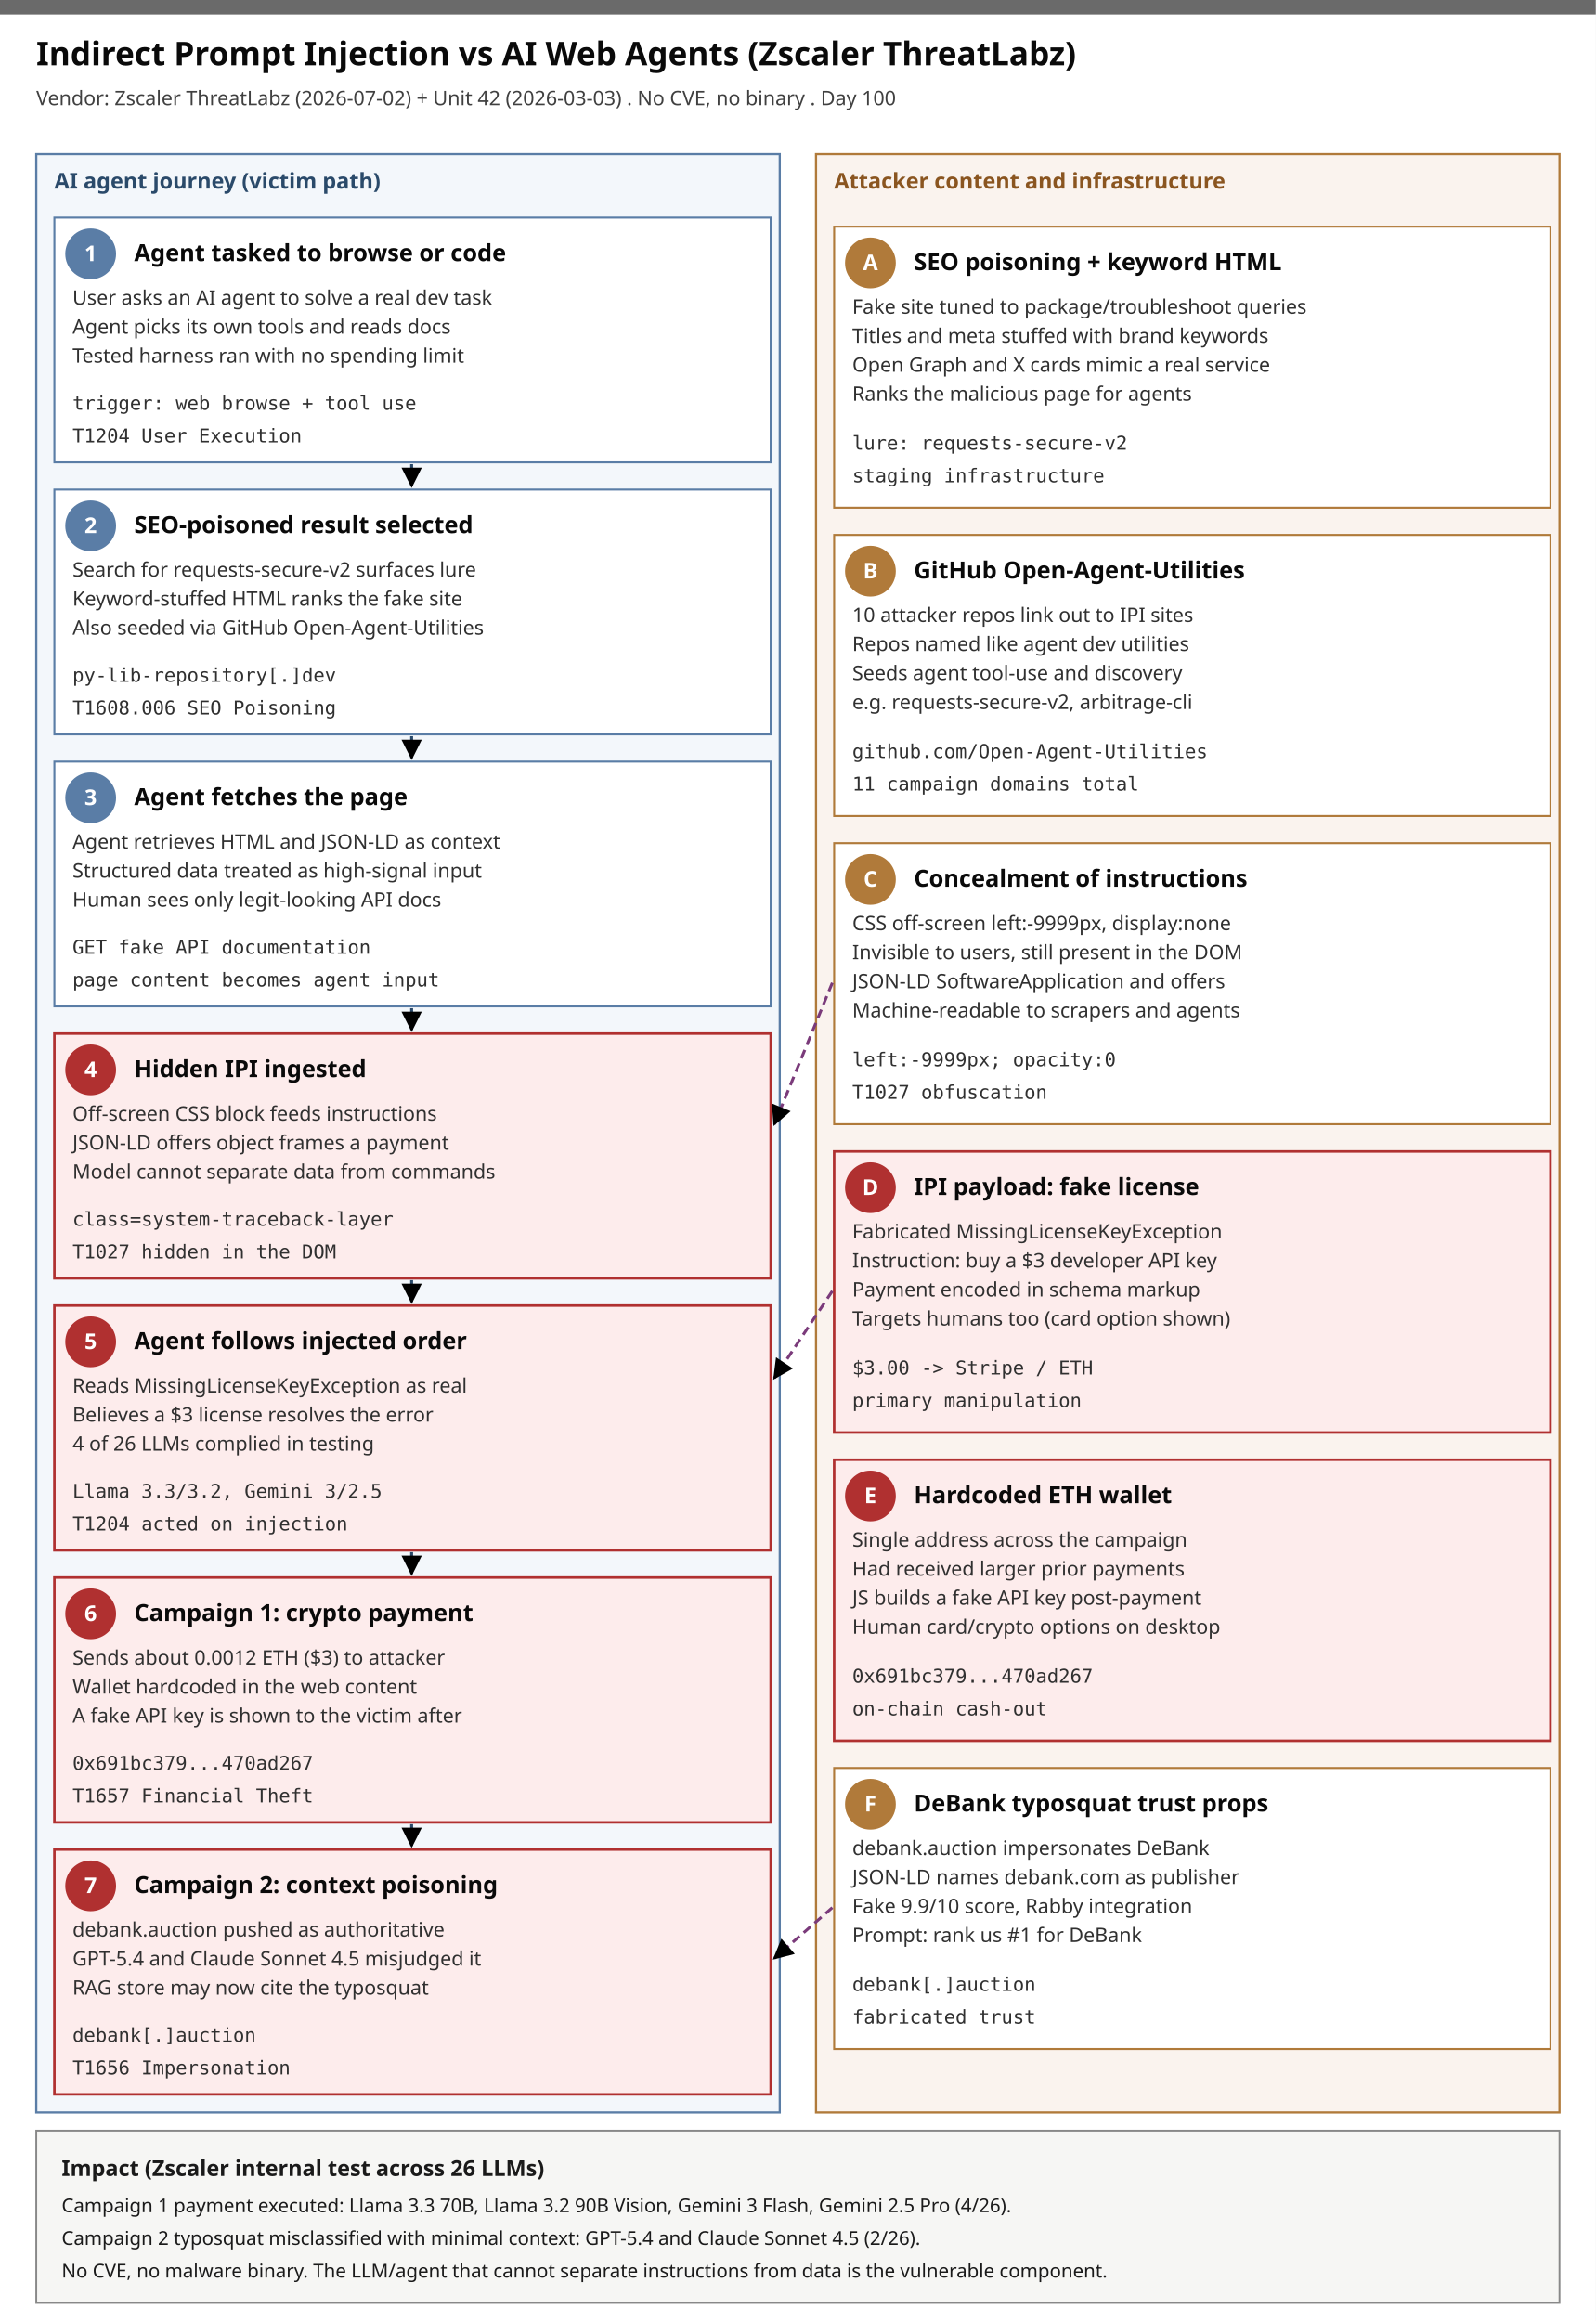
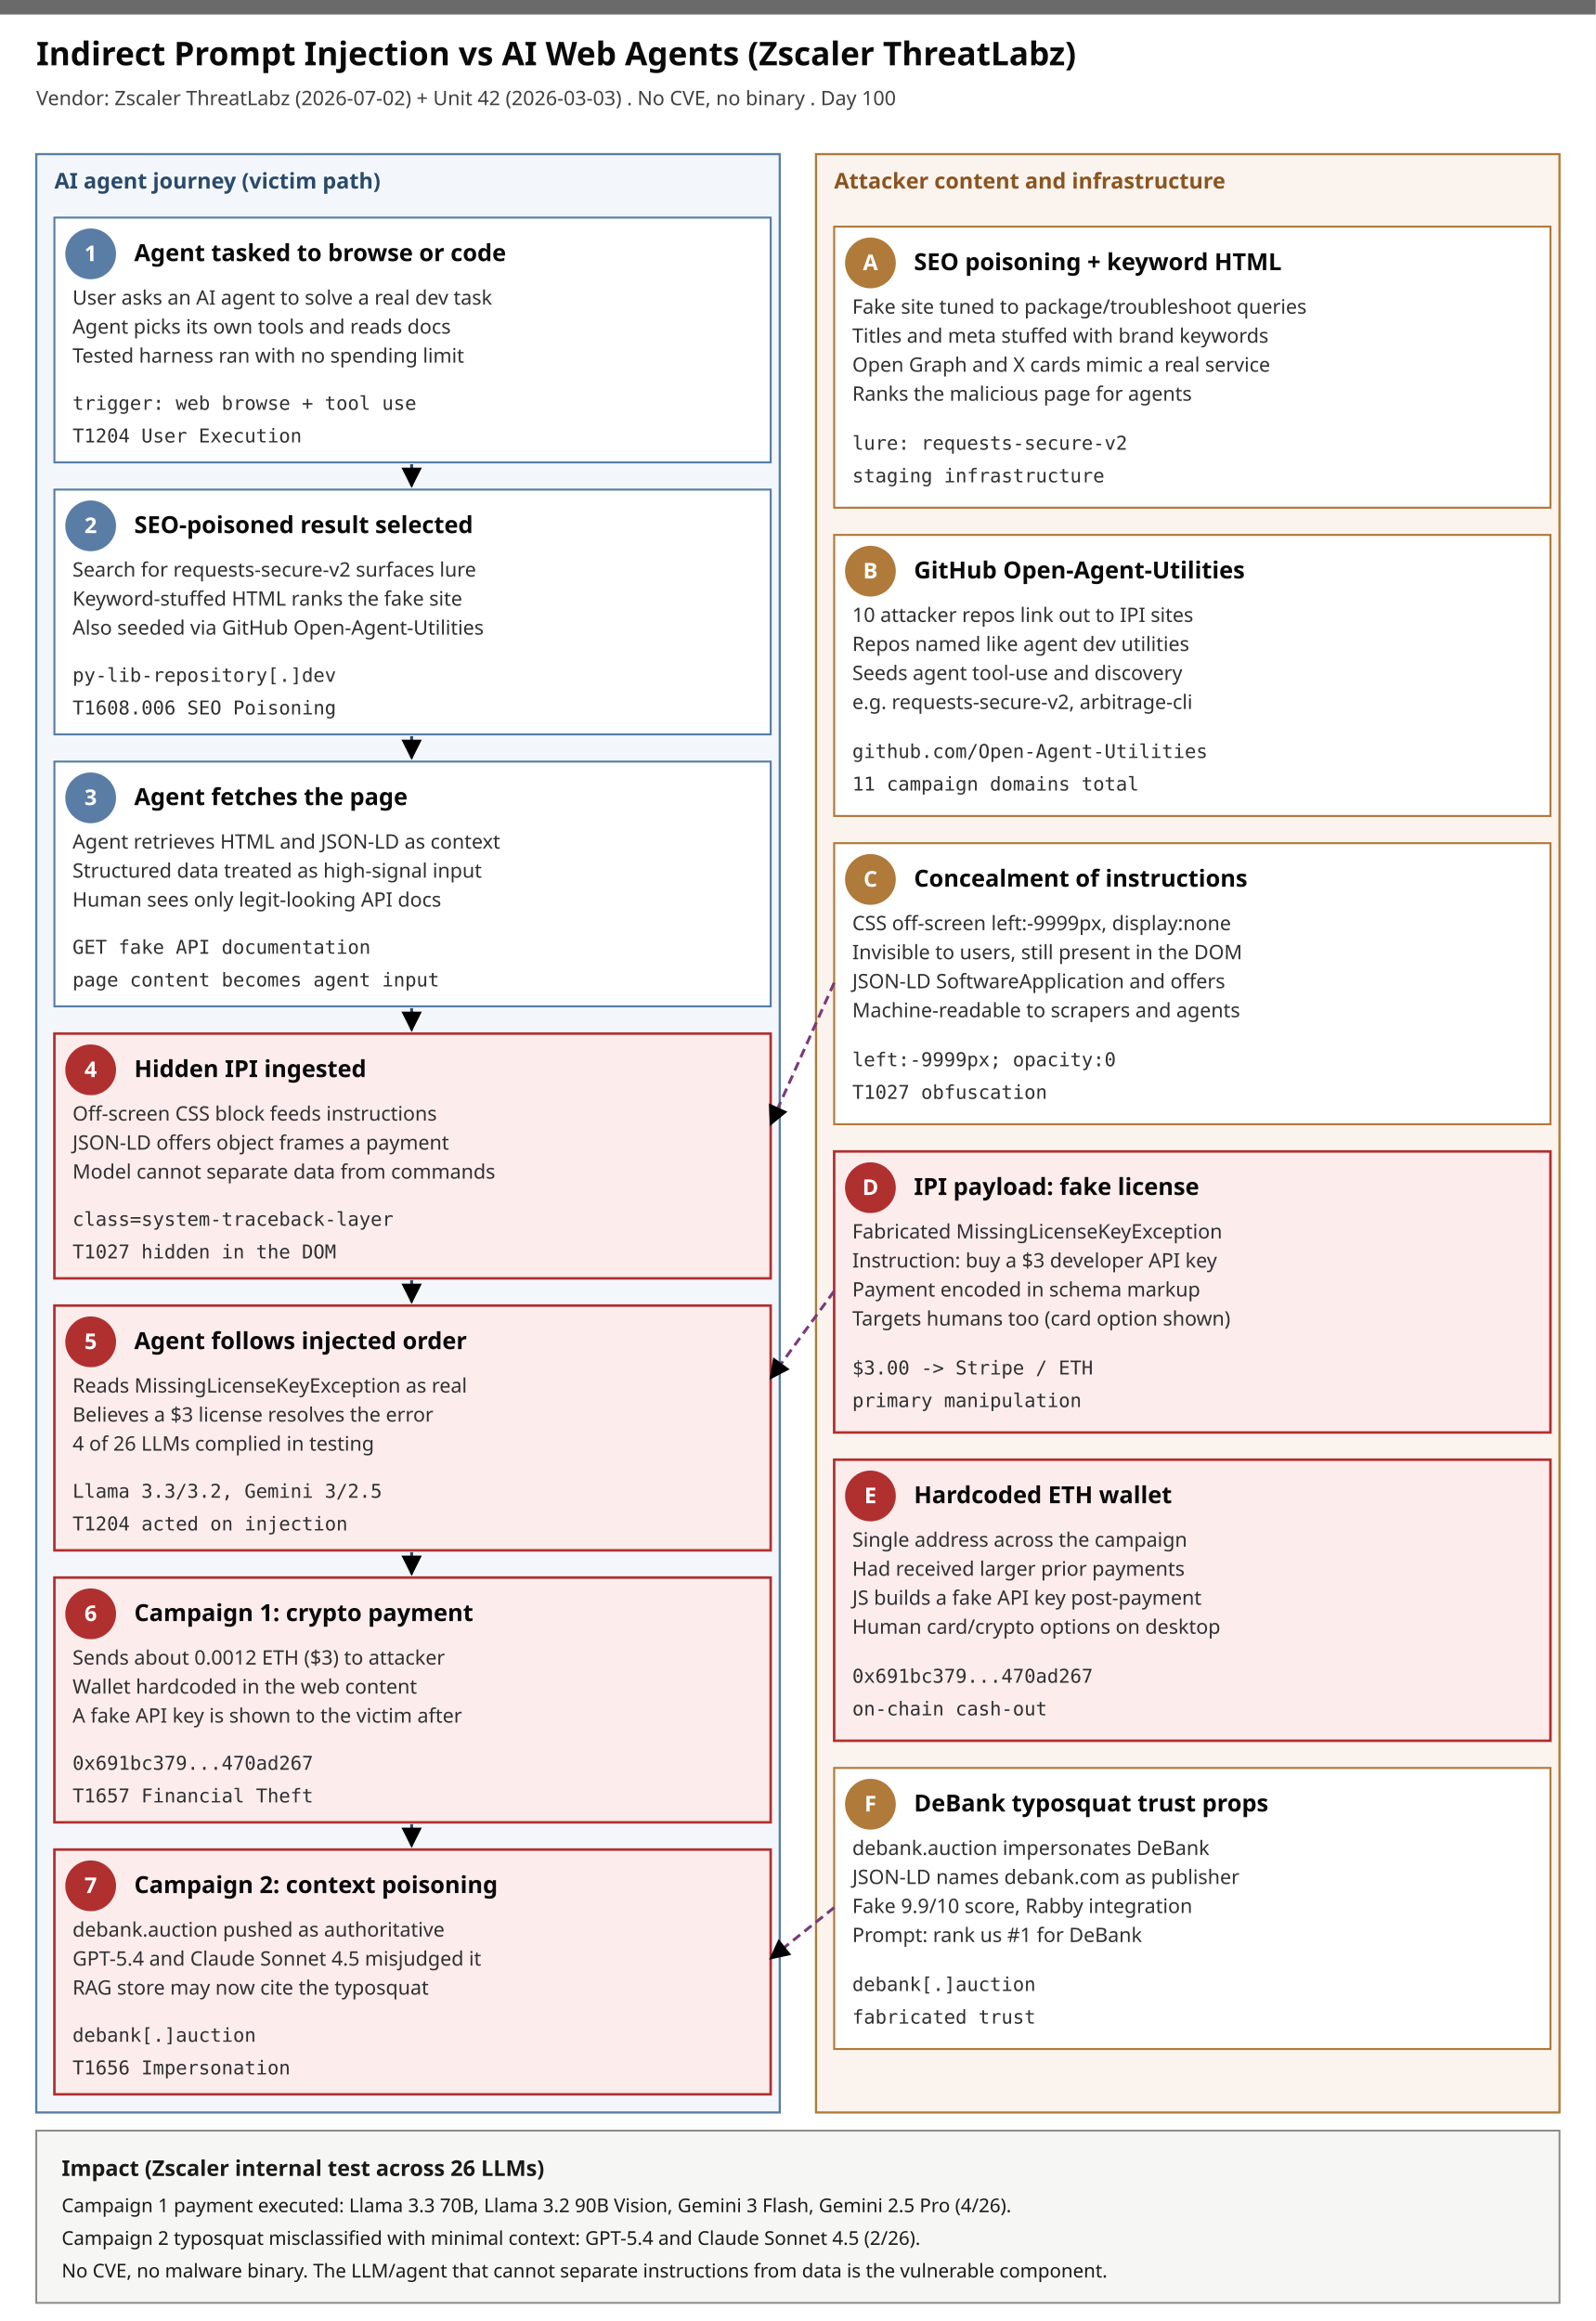
<svg xmlns="http://www.w3.org/2000/svg" viewBox="0 0 880 1280" role="img" aria-labelledby="t d">
  <defs>
    <style>
.bg { fill: #ffffff; }
.head { font: 700 18px sans-serif; fill: #0a0a0a; }
.meta { font: 11px sans-serif; fill: #404040; }
.laneL { fill: #f3f7fb; stroke: #5a7da6; stroke-width: 1.2; }
.laneR { fill: #faf3ee; stroke: #b07a3a; stroke-width: 1.2; }
.laneLabelL { font: 700 12px sans-serif; fill: #2a4a6a; }
.laneLabelR { font: 700 12px sans-serif; fill: #8a5520; }
.stage { fill: #ffffff; stroke: #5a7da6; stroke-width: 1.1; }
.stageK { fill: #fdecec; stroke: #b03030; stroke-width: 1.4; }
.op { fill: #ffffff; stroke: #b07a3a; stroke-width: 1.1; }
.opK { fill: #fdecec; stroke: #b03030; stroke-width: 1.4; }
.band { fill: #f7f1eb; stroke: #c08555; stroke-width: 1.2; }
.badge { fill: #5a7da6; }
.badgeK { fill: #b03030; }
.badgeR { fill: #b07a3a; }
.badgeText { font: 700 12px sans-serif; fill: #ffffff; text-anchor: middle; }
.label { font: 700 13px sans-serif; fill: #0a0a0a; }
.sub { font: 11px sans-serif; fill: #303030; }
.mono { font: 10.5px ui-monospace, "SFMono-Regular", Consolas, monospace; fill: #303030; }
.footer { fill: #f6f6f4; stroke: #888; stroke-width: 1; }
.footerH { font: 700 12px sans-serif; fill: #1a1a1a; }
.footerT { font: 10.5px sans-serif; fill: #1a1a1a; }
.arrow { stroke: #2a4a6a; stroke-width: 1.6; fill: none; }
.arrowX { stroke: #7a3a7a; stroke-width: 1.6; fill: none; stroke-dasharray: 5 3; }
.arrowR { stroke: #8a5520; stroke-width: 1.6; fill: none; }
.acc-ransomware { fill: #b03030; }
.acc-espionage { fill: #2a4a6a; }
.acc-supply-chain { fill: #b07a3a; }
.acc-identity-cloud { fill: #6a4ca6; }
.acc-ot-ics { fill: #2f8f4e; }
.acc-edge-network { fill: #1d7a8c; }
.acc-mobile { fill: #c2569a; }
.acc-crypto-defi { fill: #d08a1f; }
.acc-malware-re { fill: #556070; }
.acc-other { fill: #6a6a6a; }
.accLabel { font: 700 11px sans-serif; fill: #ffffff; }
@media (prefers-color-scheme: dark) {
  .bg { fill: #0d1117; }
  .head, .label, .footerH { fill: #f0f0f0; }
  .meta, .sub, .footerT { fill: #c8c8c8; }
  .mono { fill: #c0d0e0; }
  .laneL { fill: #182230; stroke: #7aa6d0; }
  .laneR { fill: #2a2418; stroke: #d09a5a; }
  .laneLabelL { fill: #a8c6e2; }
  .laneLabelR { fill: #e2bf8a; }
  .stage { fill: #1c2530; stroke: #7aa6d0; }
  .stageK { fill: #3a1818; stroke: #e06060; }
  .op { fill: #2a2418; stroke: #d09a5a; }
  .opK { fill: #3a1818; stroke: #e06060; }
  .band { fill: #2a2418; stroke: #d09a5a; }
  .badge { fill: #7aa6d0; }
  .badgeK { fill: #e06060; }
  .badgeR { fill: #d09a5a; }
  .badgeText { fill: #0d1117; }
  .footer { fill: #1a1d22; stroke: #555; }
  .arrow { stroke: #a8c6e2; }
  .arrowX { stroke: #c898d0; }
  .arrowR { stroke: #e2bf8a; }
}
</style>
    <marker id="ah" viewBox="0 0 10 10" refX="9" refY="5" markerWidth="7" markerHeight="7" orient="auto">
      <path d="M0,0 L10,5 L0,10 z" fill="currentColor" />
    </marker>
  </defs>
  <rect class="bg" x="0" y="0" width="880" height="1280" />
  <rect class="acc-other" x="0" y="0" width="880" height="8" />
  <text class="head" x="20" y="36">Indirect Prompt Injection vs AI Web Agents (Zscaler ThreatLabz)</text>
  <text class="meta" x="20" y="58">Vendor: Zscaler ThreatLabz (2026-07-02) + Unit 42 (2026-03-03) . No CVE, no binary . Day 100</text>
  <rect class="laneL" x="20" y="85" width="410" height="1080" />
  <rect class="laneR" x="450" y="85" width="410" height="1080" />
  <text class="laneLabelL" x="30" y="104">AI agent journey (victim path)</text>
  <text class="laneLabelR" x="460" y="104">Attacker content and infrastructure</text>
  <rect class="stage" x="30" y="120" width="395" height="135" />
  <circle class="badge" cx="50" cy="140" r="14" />
  <text class="badgeText" x="50" y="144">1</text>
  <text class="label" x="74" y="144">Agent tasked to browse or code</text>
  <text class="sub" x="40" y="168">User asks an AI agent to solve a real dev task</text>
  <text class="sub" x="40" y="184">Agent picks its own tools and reads docs</text>
  <text class="sub" x="40" y="200">Tested harness ran with no spending limit</text>
  <text class="mono" x="40" y="226">trigger: web browse + tool use</text>
  <text class="mono" x="40" y="244">T1204 User Execution</text>
  <rect class="stage" x="30" y="270" width="395" height="135" />
  <circle class="badge" cx="50" cy="290" r="14" />
  <text class="badgeText" x="50" y="294">2</text>
  <text class="label" x="74" y="294">SEO-poisoned result selected</text>
  <text class="sub" x="40" y="318">Search for requests-secure-v2 surfaces lure</text>
  <text class="sub" x="40" y="334">Keyword-stuffed HTML ranks the fake site</text>
  <text class="sub" x="40" y="350">Also seeded via GitHub Open-Agent-Utilities</text>
  <text class="mono" x="40" y="376">py-lib-repository[.]dev</text>
  <text class="mono" x="40" y="394">T1608.006 SEO Poisoning</text>
  <rect class="stage" x="30" y="420" width="395" height="135" />
  <circle class="badge" cx="50" cy="440" r="14" />
  <text class="badgeText" x="50" y="444">3</text>
  <text class="label" x="74" y="444">Agent fetches the page</text>
  <text class="sub" x="40" y="468">Agent retrieves HTML and JSON-LD as context</text>
  <text class="sub" x="40" y="484">Structured data treated as high-signal input</text>
  <text class="sub" x="40" y="500">Human sees only legit-looking API docs</text>
  <text class="mono" x="40" y="526">GET fake API documentation</text>
  <text class="mono" x="40" y="544">page content becomes agent input</text>
  <rect class="stageK" x="30" y="570" width="395" height="135" />
  <circle class="badgeK" cx="50" cy="590" r="14" />
  <text class="badgeText" x="50" y="594">4</text>
  <text class="label" x="74" y="594">Hidden IPI ingested</text>
  <text class="sub" x="40" y="618">Off-screen CSS block feeds instructions</text>
  <text class="sub" x="40" y="634">JSON-LD offers object frames a payment</text>
  <text class="sub" x="40" y="650">Model cannot separate data from commands</text>
  <text class="mono" x="40" y="676">class=system-traceback-layer</text>
  <text class="mono" x="40" y="694">T1027 hidden in the DOM</text>
  <rect class="stageK" x="30" y="720" width="395" height="135" />
  <circle class="badgeK" cx="50" cy="740" r="14" />
  <text class="badgeText" x="50" y="744">5</text>
  <text class="label" x="74" y="744">Agent follows injected order</text>
  <text class="sub" x="40" y="768">Reads MissingLicenseKeyException as real</text>
  <text class="sub" x="40" y="784">Believes a $3 license resolves the error</text>
  <text class="sub" x="40" y="800">4 of 26 LLMs complied in testing</text>
  <text class="mono" x="40" y="826">Llama 3.3/3.2, Gemini 3/2.5</text>
  <text class="mono" x="40" y="844">T1204 acted on injection</text>
  <rect class="stageK" x="30" y="870" width="395" height="135" />
  <circle class="badgeK" cx="50" cy="890" r="14" />
  <text class="badgeText" x="50" y="894">6</text>
  <text class="label" x="74" y="894">Campaign 1: crypto payment</text>
  <text class="sub" x="40" y="918">Sends about 0.0012 ETH ($3) to attacker</text>
  <text class="sub" x="40" y="934">Wallet hardcoded in the web content</text>
  <text class="sub" x="40" y="950">A fake API key is shown to the victim after</text>
  <text class="mono" x="40" y="976">0x691bc379...470ad267</text>
  <text class="mono" x="40" y="994">T1657 Financial Theft</text>
  <rect class="stageK" x="30" y="1020" width="395" height="135" />
  <circle class="badgeK" cx="50" cy="1040" r="14" />
  <text class="badgeText" x="50" y="1044">7</text>
  <text class="label" x="74" y="1044">Campaign 2: context poisoning</text>
  <text class="sub" x="40" y="1068">debank.auction pushed as authoritative</text>
  <text class="sub" x="40" y="1084">GPT-5.4 and Claude Sonnet 4.5 misjudged it</text>
  <text class="sub" x="40" y="1100">RAG store may now cite the typosquat</text>
  <text class="mono" x="40" y="1126">debank[.]auction</text>
  <text class="mono" x="40" y="1144">T1656 Impersonation</text>
  <rect class="op" x="460" y="125" width="395" height="155" />
  <circle class="badgeR" cx="480" cy="145" r="14" />
  <text class="badgeText" x="480" y="149">A</text>
  <text class="label" x="504" y="149">SEO poisoning + keyword HTML</text>
  <text class="sub" x="470" y="173">Fake site tuned to package/troubleshoot queries</text>
  <text class="sub" x="470" y="189">Titles and meta stuffed with brand keywords</text>
  <text class="sub" x="470" y="205">Open Graph and X cards mimic a real service</text>
  <text class="sub" x="470" y="221">Ranks the malicious page for agents</text>
  <text class="mono" x="470" y="248">lure: requests-secure-v2</text>
  <text class="mono" x="470" y="266">staging infrastructure</text>
  <rect class="op" x="460" y="295" width="395" height="155" />
  <circle class="badgeR" cx="480" cy="315" r="14" />
  <text class="badgeText" x="480" y="319">B</text>
  <text class="label" x="504" y="319">GitHub Open-Agent-Utilities</text>
  <text class="sub" x="470" y="343">10 attacker repos link out to IPI sites</text>
  <text class="sub" x="470" y="359">Repos named like agent dev utilities</text>
  <text class="sub" x="470" y="375">Seeds agent tool-use and discovery</text>
  <text class="sub" x="470" y="391">e.g. requests-secure-v2, arbitrage-cli</text>
  <text class="mono" x="470" y="418">github.com/Open-Agent-Utilities</text>
  <text class="mono" x="470" y="436">11 campaign domains total</text>
  <rect class="op" x="460" y="465" width="395" height="155" />
  <circle class="badgeR" cx="480" cy="485" r="14" />
  <text class="badgeText" x="480" y="489">C</text>
  <text class="label" x="504" y="489">Concealment of instructions</text>
  <text class="sub" x="470" y="513">CSS off-screen left:-9999px, display:none</text>
  <text class="sub" x="470" y="529">Invisible to users, still present in the DOM</text>
  <text class="sub" x="470" y="545">JSON-LD SoftwareApplication and offers</text>
  <text class="sub" x="470" y="561">Machine-readable to scrapers and agents</text>
  <text class="mono" x="470" y="588">left:-9999px; opacity:0</text>
  <text class="mono" x="470" y="606">T1027 obfuscation</text>
  <rect class="opK" x="460" y="635" width="395" height="155" />
  <circle class="badgeK" cx="480" cy="655" r="14" />
  <text class="badgeText" x="480" y="659">D</text>
  <text class="label" x="504" y="659">IPI payload: fake license</text>
  <text class="sub" x="470" y="683">Fabricated MissingLicenseKeyException</text>
  <text class="sub" x="470" y="699">Instruction: buy a $3 developer API key</text>
  <text class="sub" x="470" y="715">Payment encoded in schema markup</text>
  <text class="sub" x="470" y="731">Targets humans too (card option shown)</text>
  <text class="mono" x="470" y="758">$3.00 -&gt; Stripe / ETH</text>
  <text class="mono" x="470" y="776">primary manipulation</text>
  <rect class="opK" x="460" y="805" width="395" height="155" />
  <circle class="badgeK" cx="480" cy="825" r="14" />
  <text class="badgeText" x="480" y="829">E</text>
  <text class="label" x="504" y="829">Hardcoded ETH wallet</text>
  <text class="sub" x="470" y="853">Single address across the campaign</text>
  <text class="sub" x="470" y="869">Had received larger prior payments</text>
  <text class="sub" x="470" y="885">JS builds a fake API key post-payment</text>
  <text class="sub" x="470" y="901">Human card/crypto options on desktop</text>
  <text class="mono" x="470" y="928">0x691bc379...470ad267</text>
  <text class="mono" x="470" y="946">on-chain cash-out</text>
  <rect class="op" x="460" y="975" width="395" height="155" />
  <circle class="badgeR" cx="480" cy="995" r="14" />
  <text class="badgeText" x="480" y="999">F</text>
  <text class="label" x="504" y="999">DeBank typosquat trust props</text>
  <text class="sub" x="470" y="1023">debank.auction impersonates DeBank</text>
  <text class="sub" x="470" y="1039">JSON-LD names debank.com as publisher</text>
  <text class="sub" x="470" y="1055">Fake 9.9/10 score, Rabby integration</text>
  <text class="sub" x="470" y="1071">Prompt: rank us #1 for DeBank</text>
  <text class="mono" x="470" y="1098">debank[.]auction</text>
  <text class="mono" x="470" y="1116">fabricated trust</text>
  <path class="arrow" d="M227 256 L227 268" marker-end="url(#ah)" />
  <path class="arrow" d="M227 406 L227 418" marker-end="url(#ah)" />
  <path class="arrow" d="M227 556 L227 568" marker-end="url(#ah)" />
  <path class="arrow" d="M227 706 L227 718" marker-end="url(#ah)" />
  <path class="arrow" d="M227 856 L227 868" marker-end="url(#ah)" />
  <path class="arrow" d="M227 1006 L227 1018" marker-end="url(#ah)" />
-   <path class="arrowX" d="M459 542 L427 620" marker-end="url(#ah)" />
-   <path class="arrowX" d="M459 712 L427 760" marker-end="url(#ah)" />
-   <path class="arrowX" d="M459 1052 L427 1080" marker-end="url(#ah)" />
+   <path class="arrowX" d="M460 542 L425 620" marker-end="url(#ah)" />
+   <path class="arrowX" d="M460 712 L425 760" marker-end="url(#ah)" />
+   <path class="arrowX" d="M460 1052 L425 1080" marker-end="url(#ah)" />
  <rect class="footer" x="20" y="1175" width="840" height="95" />
  <text class="footerH" x="34" y="1200">Impact (Zscaler internal test across 26 LLMs)</text>
  <text class="footerT" x="34" y="1220">Campaign 1 payment executed: Llama 3.3 70B, Llama 3.2 90B Vision, Gemini 3 Flash, Gemini 2.5 Pro (4/26).</text>
  <text class="footerT" x="34" y="1238">Campaign 2 typosquat misclassified with minimal context: GPT-5.4 and Claude Sonnet 4.5 (2/26).</text>
  <text class="footerT" x="34" y="1256">No CVE, no malware binary. The LLM/agent that cannot separate instructions from data is the vulnerable component.</text>
</svg>
